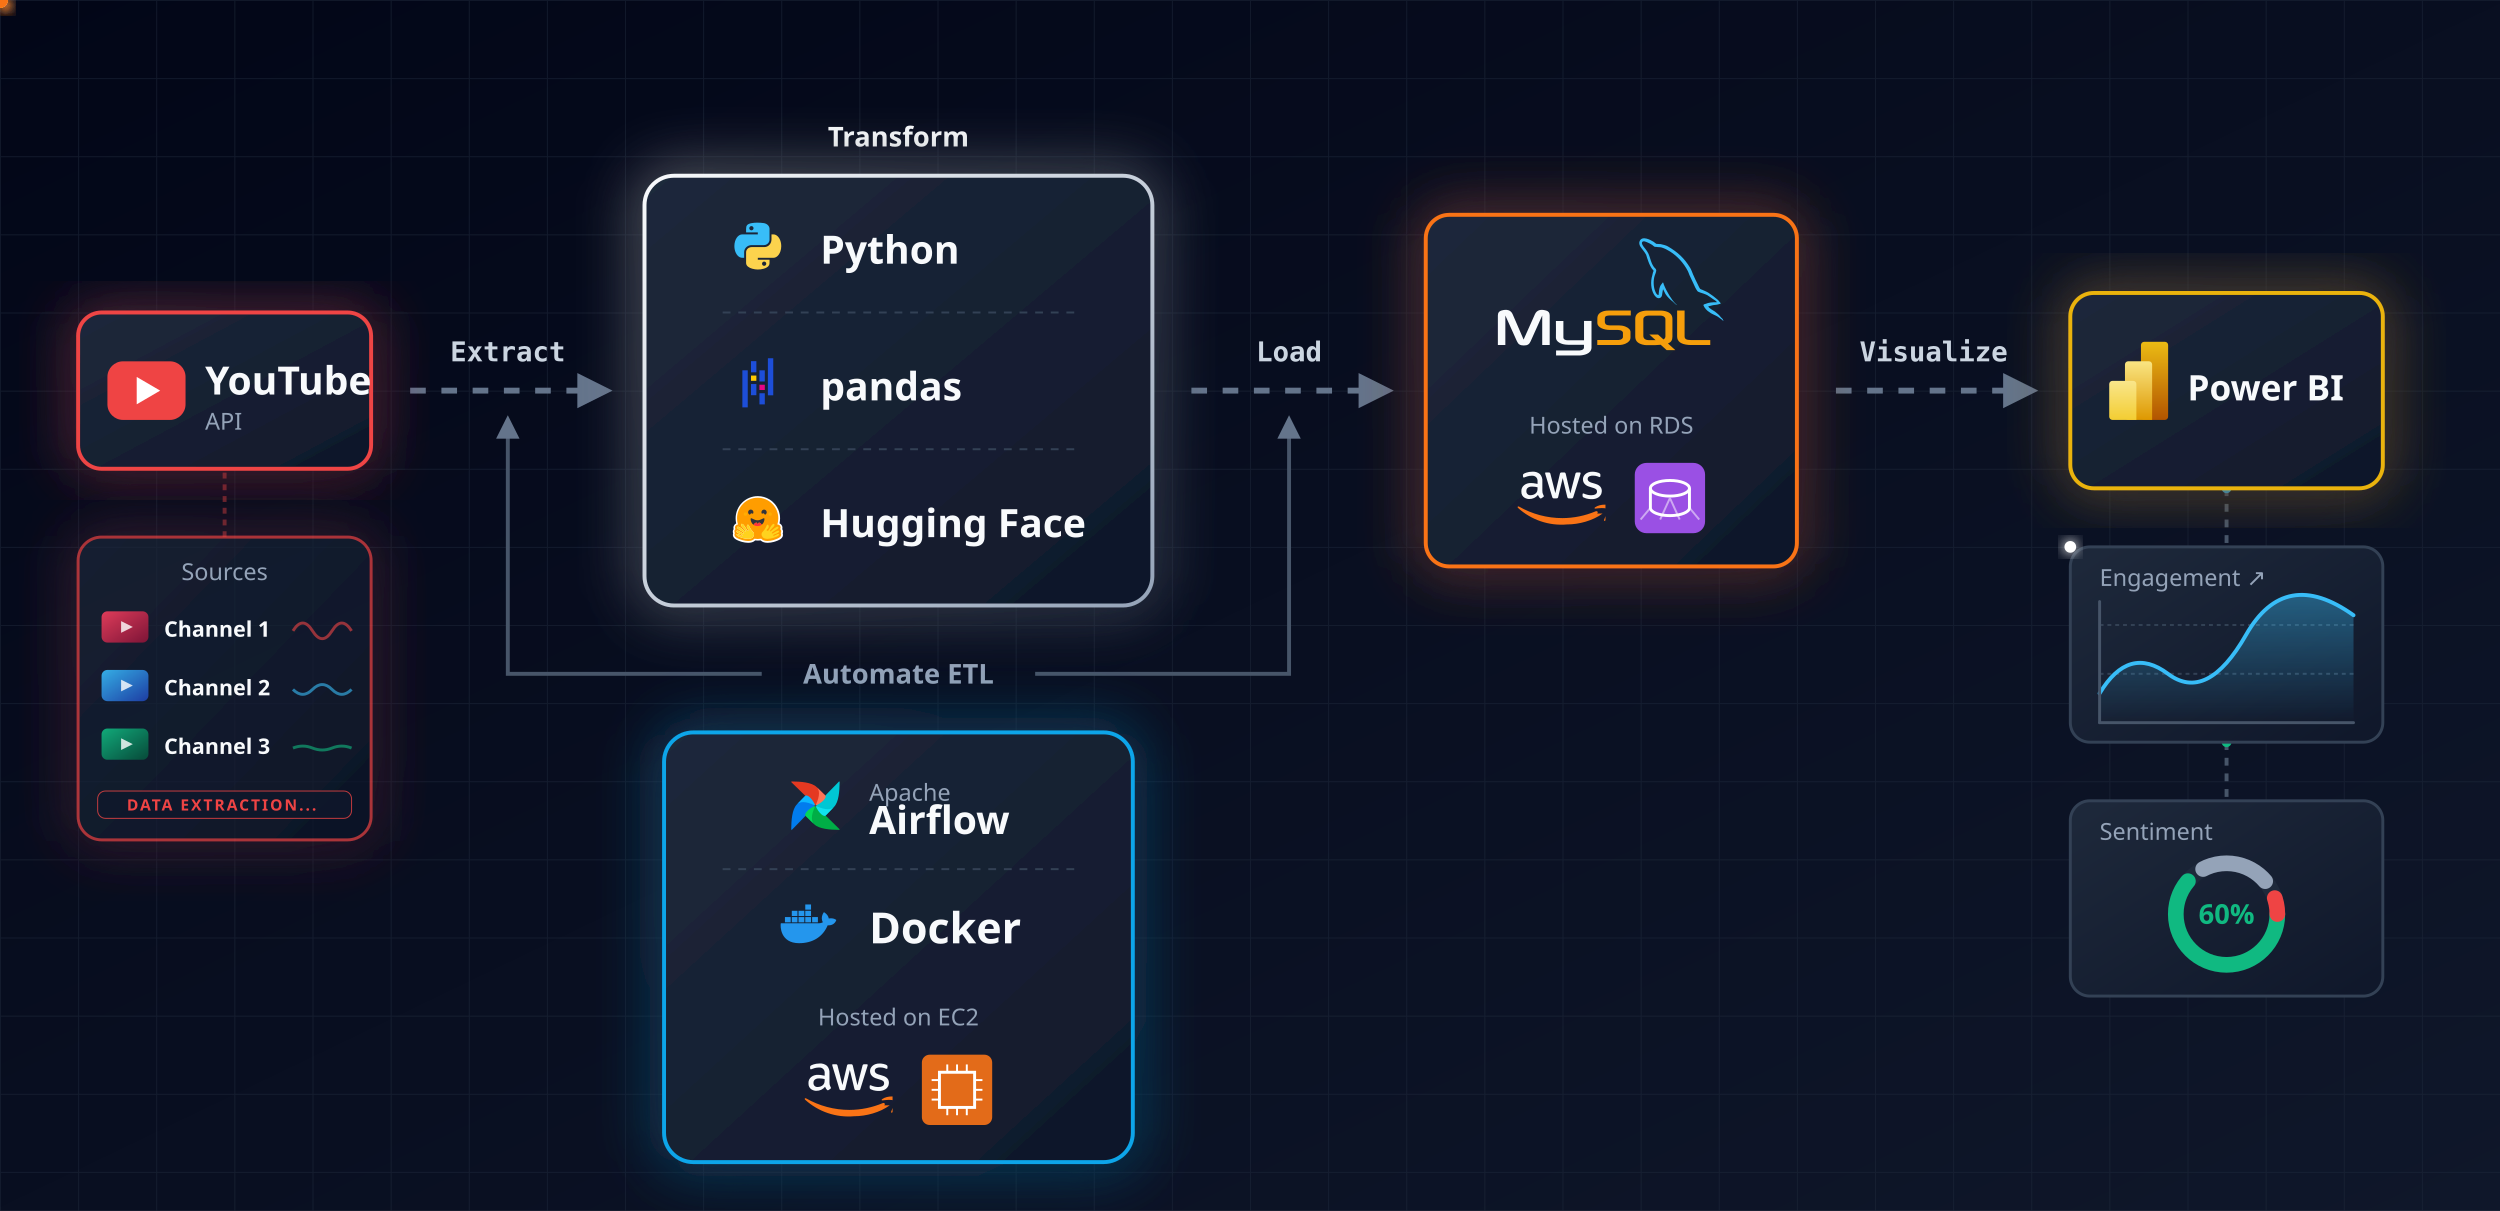
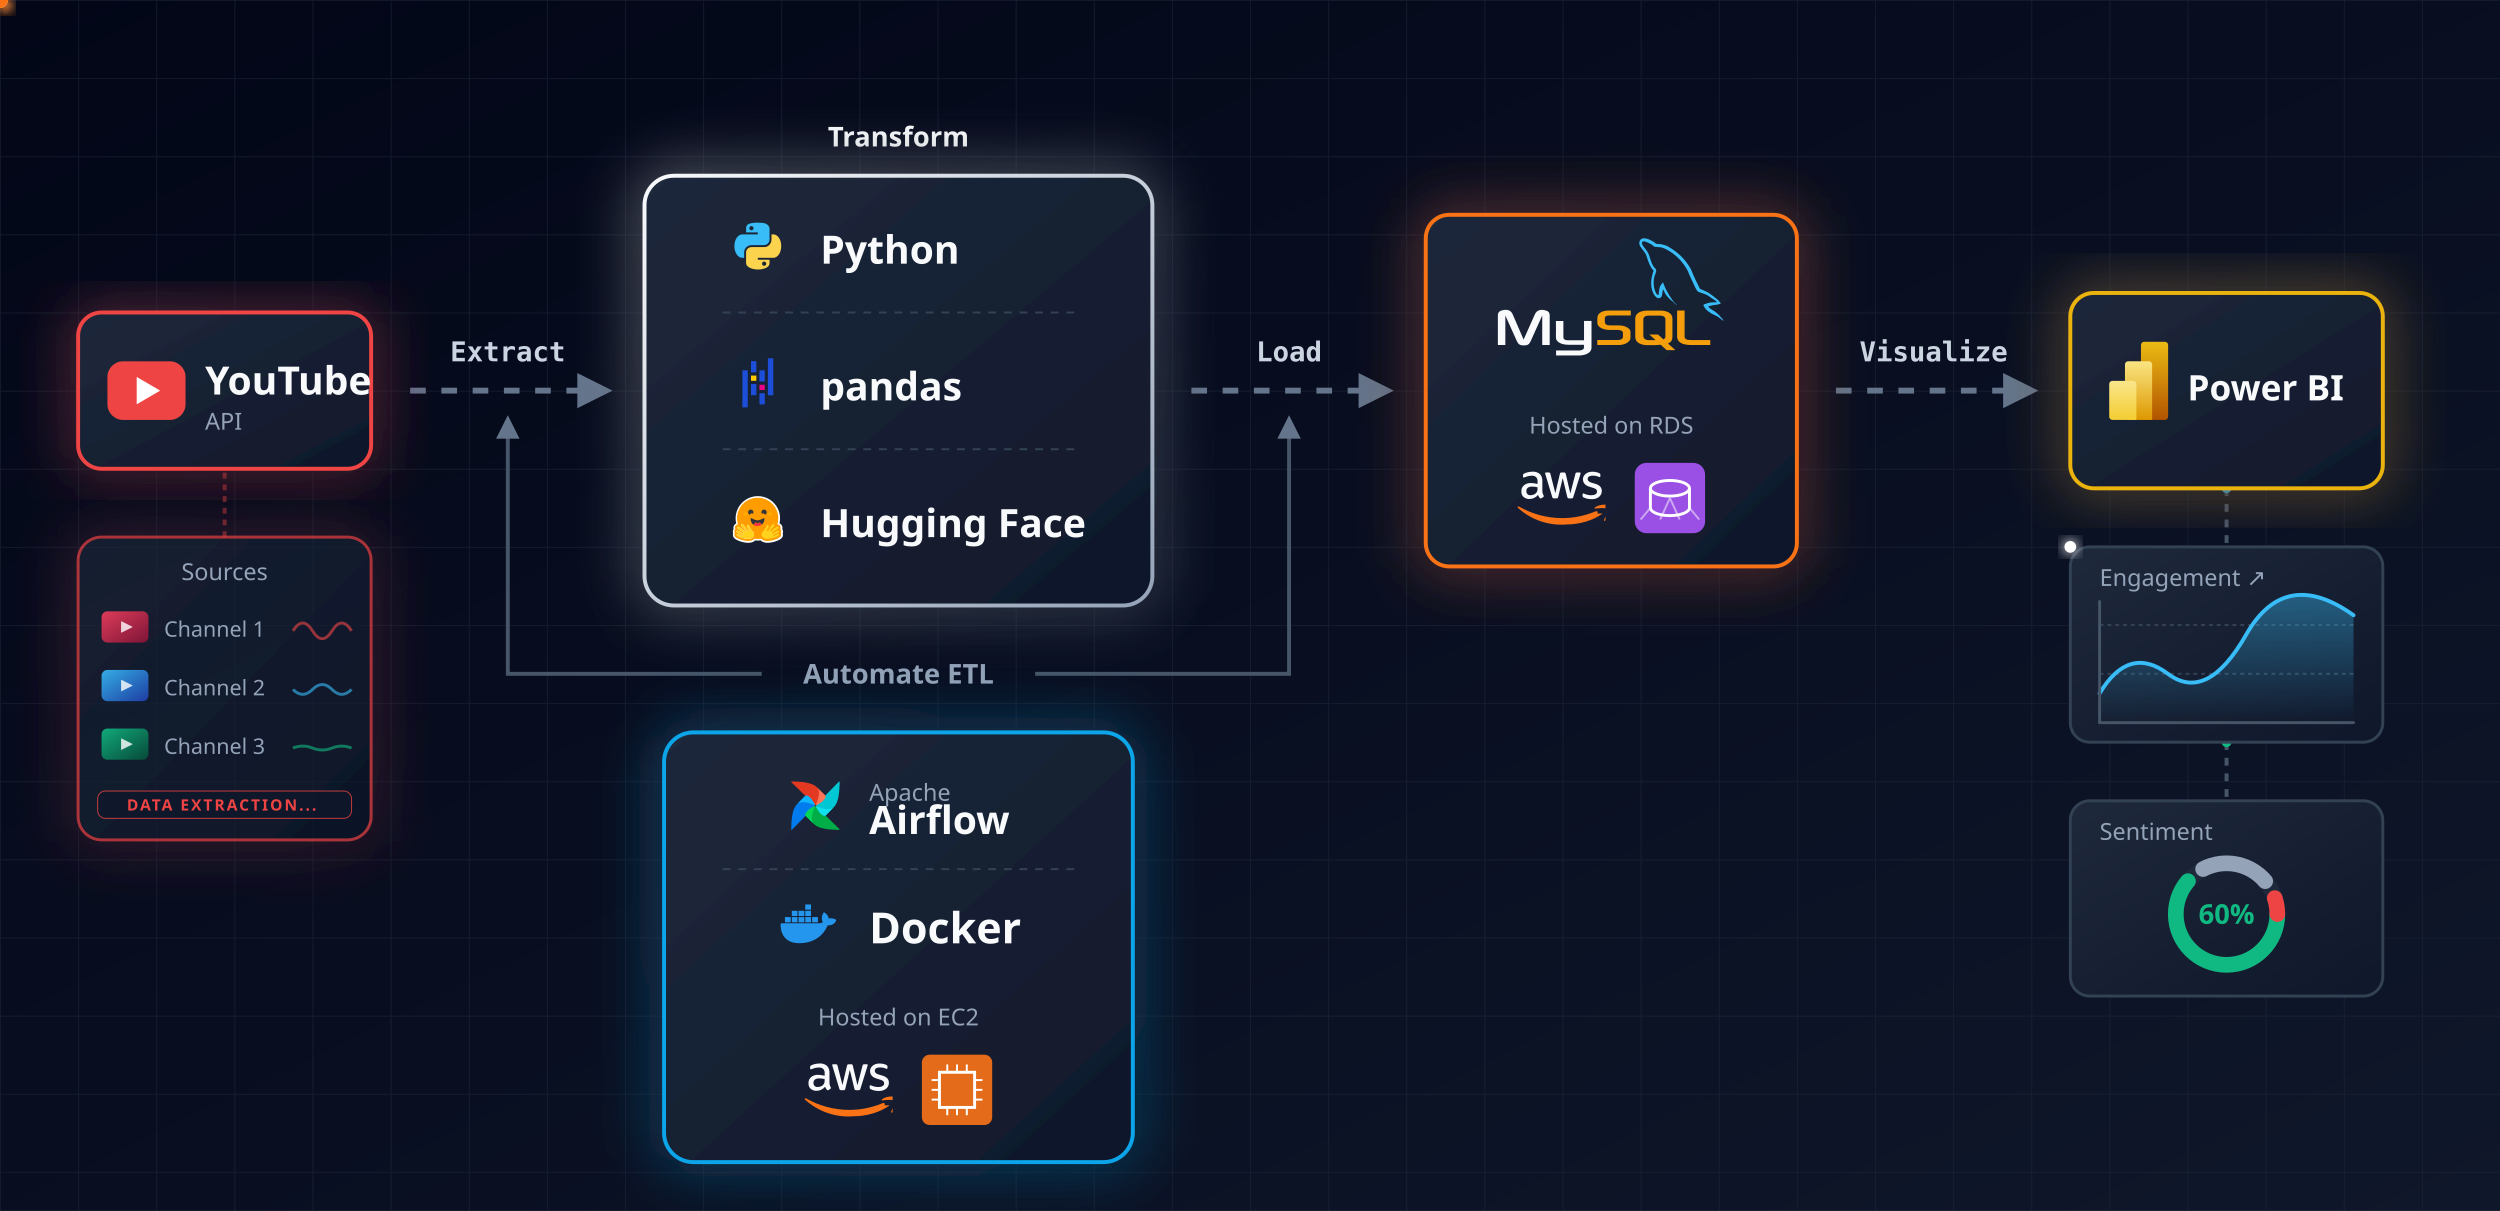
<svg xmlns="http://www.w3.org/2000/svg" viewBox="0 0 1280 620" width="100%" height="100%">
  <defs>
    <linearGradient id="bg-grad" x1="0%" y1="0%" x2="100%" y2="100%">
      <stop offset="0%" stop-color="#020617" />
      <stop offset="100%" stop-color="#0f172a" />
    </linearGradient>
    <linearGradient id="panel-grad" x1="0%" y1="0%" x2="100%" y2="100%">
      <stop offset="0%" stop-color="#1e293b" />
      <stop offset="100%" stop-color="#0f172a" />
    </linearGradient>
    <linearGradient id="border-transform" x1="0%" y1="0%" x2="100%" y2="100%">
      <stop offset="0%" stop-color="#f8fafc" />
      <stop offset="100%" stop-color="#94a3b8" />
    </linearGradient>
    <linearGradient id="line-fill" x1="0%" y1="0%" x2="0%" y2="100%">
      <stop offset="0%" stop-color="#38bdf8" stop-opacity="0.4" />
      <stop offset="100%" stop-color="#38bdf8" stop-opacity="0.0" />
    </linearGradient>
    <filter id="glow" x="-50%" y="-50%" width="200%" height="200%">
      <feGaussianBlur in="SourceGraphic" stdDeviation="3" result="blur1" />
      <feGaussianBlur in="SourceGraphic" stdDeviation="6" result="blur2" />
      <feMerge>
        <feMergeNode in="blur2" />
        <feMergeNode in="blur1" />
        <feMergeNode in="SourceGraphic" />
      </feMerge>
    </filter>
    <filter id="panel-glow" x="-20%" y="-20%" width="140%" height="140%">
      <feGaussianBlur in="SourceGraphic" stdDeviation="15" result="blur" />
      <feComposite in="SourceGraphic" in2="blur" operator="over" />
    </filter>
    <pattern id="grid" width="40" height="40" patternUnits="userSpaceOnUse">
      <path d="M 40 0 L 0 0 0 40" fill="none" stroke="#1e293b" stroke-width="1" opacity="0.5" />
    </pattern>
    <marker id="arrow" viewBox="0 0 10 10" refX="8" refY="5" markerWidth="6" markerHeight="6" orient="auto">
      <path d="M 0 0 L 10 5 L 0 10 Z" fill="#64748b" />
    </marker>
    <style>
      .node-title { font-family: 'Segoe UI', system-ui, sans-serif; font-size: 14px; font-weight: bold; fill: #f8fafc; text-anchor: middle; }
      .node-text { font-family: 'Segoe UI', system-ui, sans-serif; font-size: 20px; font-weight: bold; fill: #f8fafc; }
      .node-sub { font-family: 'Segoe UI', system-ui, sans-serif; font-size: 12px; fill: #94a3b8; }
      .label { font-family: 'Roboto Mono', monospace; font-size: 14px; fill: #cbd5e1; font-weight: bold; }
      .aws-logo { fill: #f8fafc; }
      .aws-smile { fill: #f97316; }
      
      @keyframes dashFlow {
        from { stroke-dashoffset: 16; }
        to { stroke-dashoffset: 0; }
      }
      .flow-line {
        stroke: #64748b;
        stroke-width: 3;
        fill: none;
        stroke-dasharray: 8 8;
        animation: dashFlow 1s linear infinite;
      }
    </style>
    <symbol id="aws-logo" viewBox="0 0 640 512">
      <path class="aws-logo" d="M180.41 203.01c-.72 22.65 10.6 32.68 10.88 39.05a8.164 8.164 0 0 1-4.1 6.27l-12.8 8.96a10.66 10.66 0 0 1-5.63 1.92c-.43-.02-8.19 1.83-20.48-25.61a78.608 78.608 0 0 1-62.61 29.45c-16.28.89-60.4-9.24-58.13-56.21-1.59-38.28 34.06-62.06 70.93-60.05 7.1.02 21.6.37 46.99 6.27v-15.62c2.69-26.46-14.7-46.99-44.81-43.91-2.4.01-19.4-.5-45.84 10.11-7.36 3.38-8.3 2.82-10.75 2.82-7.41 0-4.36-21.48-2.94-24.2 5.21-6.4 35.86-18.35 65.94-18.18a76.857 76.857 0 0 1 55.69 17.28 70.285 70.285 0 0 1 17.67 52.36l-.01 69.29z M93.99 235.4c32.43-.47 46.16-19.97 49.29-30.47 2.46-10.05 2.05-16.41 2.05-27.4-9.67-2.32-23.59-4.85-39.56-4.87-15.15-1.14-42.82 5.63-41.74 32.26-1.24 16.79 11.12 31.4 29.96 30.48z M264.91 258.45c-7.86.72-11.52-4.86-12.68-10.37l-49.8-164.65c-.97-2.78-1.61-5.65-1.92-8.58a4.61 4.61 0 0 1 3.86-5.25c.24-.04-2.13 0 22.25 0 8.78-.88 11.64 6.03 12.55 10.37l35.72 140.83 33.16-140.83c.53-3.22 2.94-11.07 12.8-10.24h17.16c2.17-.18 11.11-.5 12.68 10.37l33.42 142.63L420.98 80.1c.48-2.18 2.72-11.37 12.68-10.37h19.72c.85-.13 6.15-.81 5.25 8.58-.43 1.85 3.41-10.66-52.75 169.9-1.15 5.51-4.82 11.09-12.68 10.37h-18.69c-10.94 1.15-12.51-9.66-12.68-10.75L328.67 110.7l-32.78 136.99c-.16 1.09-1.73 11.9-12.68 10.75h-18.3z M538.39 264.08c-5.88.01-33.92-.3-57.36-12.29a12.802 12.802 0 0 1-7.81-11.91v-10.75c0-8.45 6.2-6.9 8.83-5.89 10.04 4.06 16.48 7.14 28.81 9.6 36.65 7.53 52.77-2.3 56.72-4.48 13.15-7.81 14.19-25.68 5.25-34.95-10.48-8.79-15.48-9.12-53.13-21-4.64-1.29-43.7-13.61-43.79-52.36-.61-28.24 25.05-56.18 69.52-55.95 12.67-.01 46.43 4.13 55.57 15.62 1.35 2.09 2.02 4.55 1.92 7.04v10.11c0 4.44-1.62 6.66-4.87 6.66-7.71-.86-21.39-11.17-49.16-10.75-6.89-.36-39.89.91-38.41 24.97-.43 18.96 26.61 26.07 29.7 26.89 36.46 10.97 48.65 12.79 63.12 29.58 17.14 22.25 7.9 48.3 4.35 55.44-19.08 37.49-68.42 34.44-69.26 34.42z" />
      <path class="aws-smile" d="M618.79 368.94c-70.03 51.72-171.69 79.25-258.49 79.25A469.127 469.127 0 0 1 2.83 327.46c-6.53-5.89-.77-13.96 7.17-9.47a637.37 637.37 0 0 0 316.88 84.12 630.22 630.22 0 0 0 241.59-49.55c11.78-5 21.77 7.8 10.12 16.38z M647.98 335.65c-8.96-11.52-59.28-5.38-81.81-2.69-6.79.77-7.94-5.12-1.79-9.47 40.07-28.17 105.88-20.1 113.44-10.63 7.55 9.47-2.05 75.41-39.56 106.91-5.76 4.87-11.27 2.3-8.71-4.1 8.44-21.25 27.39-68.49 18.43-80.02z" />
    </symbol>
    <linearGradient id="thumb-grad-1" x1="0%" y1="0%" x2="100%" y2="100%">
      <stop offset="0%" stop-color="#f43f5e" />
      <stop offset="100%" stop-color="#881337" />
    </linearGradient>
    <linearGradient id="thumb-grad-2" x1="0%" y1="0%" x2="100%" y2="100%">
      <stop offset="0%" stop-color="#38bdf8" />
      <stop offset="100%" stop-color="#1e40af" />
    </linearGradient>
    <linearGradient id="thumb-grad-3" x1="0%" y1="0%" x2="100%" y2="100%">
      <stop offset="0%" stop-color="#10b981" />
      <stop offset="100%" stop-color="#064e3b" />
    </linearGradient>
    <path id="p-extract" d="M 210 200 L 310 200" fill="none" />
    <path id="p-load" d="M 610 200 L 710 200" fill="none" />
    <path id="p-viz" d="M 940 200 L 1040 200" fill="none" />
  </defs>
  <rect width="100%" height="100%" fill="url(#bg-grad)" />
  <rect width="100%" height="100%" fill="url(#grid)" />
  <text x="460" y="350" font-family="'Segoe UI', sans-serif" font-size="14" font-weight="bold" fill="#94a3b8" text-anchor="middle">Automate ETL</text>
  <path d="M 390 345 L 260 345 L 260 215" stroke="#475569" stroke-width="2" fill="none" marker-end="url(#arrow)" />
  <path d="M 530 345 L 660 345 L 660 215" stroke="#475569" stroke-width="2" fill="none" marker-end="url(#arrow)" />
  <path d="M 210 200 L 310 200" class="flow-line" marker-end="url(#arrow)" />
  <text x="260" y="185" class="label" text-anchor="middle">Extract</text>
  <path d="M 610 200 L 710 200" class="flow-line" marker-end="url(#arrow)" />
  <text x="660" y="185" class="label" text-anchor="middle">Load</text>
  <path d="M 940 200 L 1040 200" class="flow-line" marker-end="url(#arrow)" />
  <text x="990" y="185" class="label" text-anchor="middle">Visualize</text>
  <g transform="translate(40, 160)">
    <rect width="150" height="80" rx="12" fill="url(#panel-grad)" stroke="#ef4444" stroke-width="2" filter="url(#panel-glow)" />
    <g transform="translate(15, 25)">
      <rect x="0" y="0" width="40" height="30" rx="8" fill="#ef4444" />
      <polygon points="15,8 15,22 27,15" fill="#ffffff" />
    </g>
    <text x="65" y="42" font-family="'Segoe UI', sans-serif" font-size="20" font-weight="bold" fill="#f8fafc">YouTube</text>
    <text x="65" y="60" class="node-sub">API</text>
  </g>
  <g transform="translate(40, 275)">
    <rect width="150" height="155" rx="12" fill="url(#panel-grad)" stroke="#ef4444" stroke-width="1.5" opacity="0.7" filter="url(#panel-glow)" />
    <text x="75" y="22" class="node-sub" text-anchor="middle">Sources</text>
    <g transform="translate(12, 38)">
      <g>
        <rect width="24" height="16" rx="3" fill="url(#thumb-grad-1)" opacity="0.9" />
        <polygon points="10,5 16,8 10,11" fill="white" opacity="0.8" />
-         <text x="32" y="13" font-family="'Segoe UI', sans-serif" font-size="11" font-weight="bold" fill="#f8fafc">Channel 1</text>
+         <text x="32" y="13" font-family="'Segoe UI', sans-serif" font-size="11" fill="#94a3b8">Channel 1</text>
        <path d="M 98 10 Q 103 2, 108 10 T 118 10 T 128 10" stroke="#ef4444" stroke-width="1.5" fill="none" opacity="0.6">
          <animate attributeName="d" values="M 98 10 Q 103 2, 108 10 T 118 10 T 128 10; M 98 10 Q 103 18, 108 10 T 118 10 T 128 10; M 98 10 Q 103 2, 108 10 T 118 10 T 128 10" dur="0.8s" repeatCount="indefinite" />
        </path>
      </g>
      <g transform="translate(0, 30)">
        <rect width="24" height="16" rx="3" fill="url(#thumb-grad-2)" opacity="0.9" />
        <polygon points="10,5 16,8 10,11" fill="white" opacity="0.8" />
-         <text x="32" y="13" font-family="'Segoe UI', sans-serif" font-size="11" font-weight="bold" fill="#f8fafc">Channel 2</text>
+         <text x="32" y="13" font-family="'Segoe UI', sans-serif" font-size="11" fill="#94a3b8">Channel 2</text>
        <path d="M 98 10 Q 103 15, 108 10 T 118 10 T 128 10" stroke="#38bdf8" stroke-width="1.5" fill="none" opacity="0.6">
          <animate attributeName="d" values="M 98 10 Q 103 15, 108 10 T 118 10 T 128 10; M 98 10 Q 103 5, 108 10 T 118 10 T 128 10; M 98 10 Q 103 15, 108 10 T 118 10 T 128 10" dur="1.2s" repeatCount="indefinite" />
        </path>
      </g>
      <g transform="translate(0, 60)">
        <rect width="24" height="16" rx="3" fill="url(#thumb-grad-3)" opacity="0.9" />
        <polygon points="10,5 16,8 10,11" fill="white" opacity="0.8" />
-         <text x="32" y="13" font-family="'Segoe UI', sans-serif" font-size="11" font-weight="bold" fill="#f8fafc">Channel 3</text>
+         <text x="32" y="13" font-family="'Segoe UI', sans-serif" font-size="11" fill="#94a3b8">Channel 3</text>
        <path d="M 98 10 Q 103 8, 108 10 T 118 10 T 128 10" stroke="#10b981" stroke-width="1.5" fill="none" opacity="0.6">
          <animate attributeName="d" values="M 98 10 Q 103 8, 108 10 T 118 10 T 128 10; M 98 10 Q 103 12, 108 10 T 118 10 T 128 10; M 98 10 Q 103 8, 108 10 T 118 10 T 128 10" dur="1s" repeatCount="indefinite" />
        </path>
      </g>
    </g>
    <g transform="translate(10, 130)">
      <rect width="130" height="14" rx="4" fill="#0f172a" stroke="#ef4444" stroke-width="0.5" opacity="0.8" />
      <text x="65" y="10" font-family="'Segoe UI', sans-serif" font-size="8" fill="#ef4444" text-anchor="middle" font-weight="bold" letter-spacing="1">
        DATA EXTRACTION...
        <animate attributeName="opacity" values="1;0.4;1" dur="1.5s" repeatCount="indefinite" />
      </text>
    </g>
  </g>
  <path d="M 115 275 L 115 240" stroke="#ef4444" stroke-width="2" stroke-dasharray="3 3" opacity="0.4" />
  <circle r="2.5" fill="#ef4444" filter="url(#glow)">
    <animateMotion dur="0.8s" repeatCount="indefinite" path="M 115 275 L 115 240" />
  </circle>
  <circle r="2.5" fill="#ef4444" filter="url(#glow)">
    <animateMotion dur="0.8s" begin="0.4s" repeatCount="indefinite" path="M 115 275 L 115 240" />
  </circle>
  <g transform="translate(330, 90)">
    <text x="130" y="-15" class="node-title">Transform</text>
    <rect width="260" height="220" rx="15" fill="url(#panel-grad)" stroke="url(#border-transform)" stroke-width="2" filter="url(#panel-glow)" />
    <g transform="translate(30, 20)">
      <svg x="12" y="0" width="32" height="32" viewBox="0 0 512 512">
        <path fill-rule="evenodd" d="M193.46 249.056a65.316 65.316 0 0 1 11.586-1.041l-3.122-.015h103.823c4.503 0 8.806-.617 12.908-1.754 19.37-5.363 33.345-22.537 33.345-43.663v-87.224c0-24.832-21.15-43.484-46.289-47.606-15.931-2.624-39.258-3.827-55.089-3.749-15.829.086-30.981 1.404-44.277 3.749C167.143 74.576 160 88.928 160 115.359V144h96v16H128.82c-35.628 0-64.538 42.571-64.813 95.242-.002.253-.007.505-.007.758 0 9.523.94 18.72 2.685 27.404C74.648 323.07 99.451 352 128.82 352H144v-45.935c0-26.827 20.146-51.733 49.46-57.009zm10.196-122.054c-9.592 0-17.384-7.785-17.384-17.403 0-9.664 7.774-17.52 17.384-17.52 9.574 0 17.399 7.855 17.399 17.52.001 9.618-7.809 17.403-17.399 17.403z" fill="#38bdf8" />
        <path fill-rule="evenodd" d="M443.951 222.543C434.78 186.021 411.033 160 383.18 160H368v40.672c0 33.915-22.286 58.474-49.489 62.681a53.943 53.943 0 0 1-8.301.646H206.351a51.41 51.41 0 0 0-13.049 1.672C174.18 270.689 160 286.6 160 307.236v87.227c0 24.832 24.977 39.426 49.481 46.551 29.327 8.531 61.267 10.068 96.366 0C329.15 434.354 352 420.893 352 394.463V368h-96v-16h127.18c25.24 0 47.107-21.365 57.814-52.549C445.474 286.404 448 271.641 448 256c0-11.768-1.433-23.038-4.049-33.457zM307.867 382.82c9.59 0 17.381 7.785 17.381 17.4 0 9.65-7.791 17.521-17.381 17.521-9.577 0-17.399-7.871-17.399-17.521 0-9.63 7.806-17.4 17.399-17.4z" fill="#fcd34d" />
      </svg>
      <text x="60" y="25" class="node-text">Python</text>
    </g>
    <line x1="40" y1="70" x2="220" y2="70" stroke="#334155" stroke-width="1" stroke-dasharray="4 4" />
    <g transform="translate(30, 90)">
      <svg x="12" y="0" width="32" height="32" viewBox="0 0 210.21 280.43">
        <rect x="74.51" y="43.03" width="24.09" height="50.02" fill="#1d4ed8" />
        <rect x="74.51" y="145.78" width="24.09" height="50.02" fill="#1d4ed8" />
        <rect x="74.51" y="107.65" width="24.09" height="23.6" fill="#ffca00" />
        <rect x="35.81" y="84.15" width="24.09" height="166.27" fill="#1d4ed8" />
        <rect x="112.41" y="187.05" width="24.09" height="50.02" fill="#1d4ed8" />
        <rect x="112.41" y="84.21" width="24.09" height="50.02" fill="#1d4ed8" />
        <rect x="112.41" y="148.84" width="24.09" height="23.6" fill="#e70488" />
        <rect x="150.3" y="30" width="24.09" height="166.27" fill="#1d4ed8" />
      </svg>
      <text x="60" y="25" class="node-text">pandas</text>
    </g>
    <line x1="40" y1="140" x2="220" y2="140" stroke="#334155" stroke-width="1" stroke-dasharray="4 4" />
    <g transform="translate(30, 160)">
      <svg x="12" y="0" width="32" height="32" viewBox="0 0 256 256">
        <path d="M230.721 172.7C230.183 170.673 229.313 168.75 228.146 167.008C228.396 166.091 228.587 165.159 228.714 164.217C229.543 158.241 227.471 152.77 223.567 148.537C221.452 146.225 219.185 144.698 216.784 143.761C218.36 137.018 219.157 130.117 219.161 123.193C219.161 120.03 218.982 116.932 218.682 113.88C218.526 112.356 218.337 110.836 218.115 109.32C217.428 104.847 216.408 100.431 215.064 96.11C214.183 93.271 213.164 90.476 212.01 87.736C210.281 83.678 208.262 79.75 205.969 75.982C204.465 73.475 202.827 71.051 201.062 68.72C200.197 67.543 199.296 66.394 198.358 65.274C195.58 61.898 192.561 58.728 189.325 55.788C188.25 54.8 187.145 53.845 186.01 52.926C184.893 51.994 183.751 51.093 182.586 50.222C180.241 48.477 177.818 46.839 175.324 45.315C161.543 36.945 145.382 32.145 128.109 32.145C77.817 32.145 37.057 72.907 37.057 123.196C37.055 130.208 37.867 137.196 39.477 144.02C37.317 144.958 35.247 146.42 33.327 148.535C29.424 152.766 27.351 158.217 28.18 164.193C28.306 165.142 28.495 166.082 28.747 167.006C27.581 168.749 26.712 170.673 26.174 172.7C24.974 177.261 25.369 181.374 26.894 184.978C25.236 189.688 25.65 194.704 27.809 199.065C29.379 202.25 31.626 204.714 34.396 206.916C37.689 209.534 41.811 211.758 46.783 213.892C52.715 216.422 59.956 218.799 63.249 219.671C71.755 221.873 79.911 223.269 88.177 223.337C99.954 223.446 110.096 220.677 117.357 213.59C120.924 214.027 124.515 214.246 128.109 214.244C131.906 214.236 135.699 213.997 139.467 213.529C146.711 220.661 156.892 223.455 168.712 223.343C176.977 223.277 185.133 221.881 193.617 219.676C196.932 218.804 204.17 216.427 210.105 213.897C215.077 211.76 219.199 209.536 222.514 206.922C225.263 204.719 227.508 202.256 229.079 199.071C231.26 194.709 231.652 189.693 230.017 184.983C231.527 181.379 231.92 177.257 230.721 172.7Z" fill="white" />
        <path d="M221.784 183.816C222.786 182.312 223.458 180.613 223.756 178.831C224.053 177.048 223.97 175.223 223.512 173.475C222.848 170.952 221.476 168.854 219.615 167.347C220.512 165.873 221.1 164.233 221.344 162.525C221.881 158.811 220.648 155.103 217.874 152.079C215.716 149.726 212.662 148.431 209.282 148.431C208.889 148.431 208.489 148.452 208.081 148.492C210.643 140.304 211.942 131.774 211.933 123.195C211.933 76.523 174.097 38.685 127.424 38.685C80.75 38.685 42.91 76.519 42.91 123.195C42.901 131.752 44.194 140.261 46.742 148.43H46.652C43.272 148.43 40.219 149.724 38.06 152.077C35.287 155.098 34.053 158.81 34.59 162.523C34.835 164.231 35.423 165.872 36.32 167.346C34.458 168.852 33.086 170.95 32.422 173.473C31.964 175.222 31.882 177.047 32.18 178.83C32.478 180.612 33.15 182.312 34.152 183.816C33.974 184.094 33.81 184.381 33.655 184.676C31.985 187.847 31.877 191.43 33.352 194.767C35.588 199.824 41.142 203.808 51.929 208.085C58.636 210.745 64.779 212.446 64.833 212.461C73.705 214.762 81.729 215.931 88.675 215.931C100.081 215.931 108.591 212.811 114.026 206.647C123.222 208.106 132.594 208.052 141.773 206.489C147.201 212.757 155.76 215.931 167.262 215.931C174.208 215.931 182.232 214.762 191.103 212.461C191.158 212.446 197.298 210.745 204.008 208.085C214.795 203.808 220.35 199.824 222.585 194.767C224.059 191.43 223.952 187.847 222.281 184.676C222.129 184.379 221.961 184.091 221.784 183.816ZM110.137 196.997C109.669 197.815 109.168 198.614 108.635 199.391C107.23 201.448 105.382 203.02 103.237 204.188C99.137 206.424 93.947 207.205 88.675 207.205C80.346 207.205 71.808 205.256 67.023 204.015C66.787 203.954 37.689 195.735 41.373 188.739C41.993 187.562 43.013 187.092 44.298 187.092C49.485 187.092 58.93 194.816 62.989 194.816C63.896 194.816 64.536 194.43 64.797 193.488C66.527 187.284 38.504 184.676 40.864 175.692C41.28 174.102 42.41 173.456 43.998 173.456C50.856 173.455 66.248 185.516 69.467 185.516C69.714 185.516 69.891 185.443 69.987 185.291C70.001 185.268 70.015 185.246 70.028 185.222C71.539 182.727 70.672 180.913 60.321 174.573L59.327 173.968C47.936 167.074 39.941 162.925 44.488 157.975C45.011 157.404 45.753 157.151 46.654 157.151C47.722 157.151 49.015 157.508 50.439 158.108C56.455 160.645 64.793 167.564 68.276 170.581C68.824 171.057 69.368 171.538 69.909 172.022C69.909 172.022 74.319 176.608 76.985 176.608C77.599 176.608 78.12 176.366 78.473 175.768C80.364 172.58 60.91 157.838 59.813 151.755C59.069 147.634 60.335 145.546 62.675 145.546C63.788 145.546 65.146 146.02 66.645 146.971C71.295 149.922 80.273 165.35 83.56 171.352C84.662 173.363 86.543 174.213 88.238 174.213C91.601 174.213 94.23 170.87 88.546 166.622C80.003 160.23 83.001 149.782 87.078 149.139C87.252 149.111 87.428 149.097 87.603 149.097C91.311 149.097 92.946 155.486 92.946 155.486C92.946 155.486 97.74 167.524 105.975 175.753C113.447 183.222 114.491 189.351 110.137 196.997ZM128.109 214.244C126.311 214.244 124.524 214.186 122.753 214.072C122.955 214.129 123.159 214.183 123.363 214.234C124.931 214.241 126.511 214.244 128.109 214.244Z" fill="#FF9D00" />
        <path d="M108.638 199.391C114.64 190.59 114.214 183.984 105.98 175.754C97.744 167.523 92.951 155.487 92.951 155.487C92.951 155.487 91.162 148.496 87.082 149.138C83.002 149.78 80.009 160.227 88.552 166.622C97.094 173.017 86.852 177.353 83.564 171.352C80.276 165.35 71.299 149.923 66.645 146.972C61.991 144.021 58.718 145.675 59.815 151.757C60.36 154.776 65.428 159.929 70.163 164.743C74.967 169.627 79.428 174.163 78.474 175.768C76.581 178.955 69.914 172.023 69.914 172.023C69.914 172.023 49.038 153.025 44.494 157.976C40.304 162.539 46.765 166.418 56.721 172.397C57.567 172.905 58.439 173.429 59.332 173.969C70.723 180.865 71.609 182.684 69.992 185.293C69.395 186.257 65.582 183.968 60.892 181.153C52.897 176.352 42.355 170.023 40.866 175.688C39.578 180.591 47.334 183.595 54.368 186.32C60.228 188.59 65.588 190.666 64.799 193.484C63.982 196.406 59.553 193.969 54.712 191.305C49.277 188.314 43.322 185.038 41.373 188.735C37.69 195.725 66.783 203.954 67.023 204.015C76.423 206.453 100.295 211.619 108.638 199.391ZM147.303 199.391C141.301 190.59 141.727 183.984 149.962 175.754C158.197 167.523 162.99 155.487 162.99 155.487C162.99 155.487 164.779 148.496 168.859 149.138C172.939 149.78 175.932 160.227 167.39 166.622C158.847 173.017 169.089 177.353 172.377 171.352C175.666 165.35 184.637 149.923 189.291 146.972C193.945 144.021 197.22 145.675 196.122 151.757C195.578 154.776 190.509 159.929 185.774 164.744C180.97 169.628 176.509 174.163 177.462 175.768C179.355 178.955 186.027 172.019 186.027 172.019C186.027 172.019 206.902 153.022 211.448 157.973C215.637 162.535 209.176 166.415 199.219 172.394C198.348 172.917 197.478 173.441 196.609 173.966C185.218 180.862 184.332 182.681 185.948 185.289C186.546 186.254 190.359 183.964 195.048 181.149C203.044 176.349 213.586 170.019 215.075 175.685C216.364 180.588 208.607 183.592 201.573 186.317C195.713 188.587 190.353 190.663 191.141 193.481C191.957 196.402 196.385 193.965 201.225 191.301C206.66 188.31 212.616 185.032 214.564 188.732C218.248 195.726 189.15 203.947 188.915 204.007C179.515 206.453 155.643 211.619 147.303 199.391Z" fill="#FFD21E" />
        <path d="M152.047 102.567C153.229 102.985 154.108 104.257 154.944 105.468C156.074 107.104 157.126 108.627 158.74 107.769C160.644 106.756 162.205 105.202 163.225 103.302C164.246 101.402 164.681 99.243 164.475 97.096C164.321 95.491 163.813 93.94 162.987 92.555C162.161 91.17 161.038 89.985 159.7 89.086C158.361 88.187 156.839 87.597 155.245 87.357C153.65 87.117 152.022 87.234 150.478 87.699C148.934 88.164 147.513 88.965 146.316 90.046C145.119 91.126 144.176 92.458 143.556 93.946C142.936 95.434 142.653 97.041 142.728 98.652C142.804 100.263 143.235 101.836 143.992 103.26C144.74 104.667 146.4 104.003 148.152 103.302C149.525 102.753 150.956 102.181 152.047 102.567ZM100.672 102.567C99.49 102.985 98.611 104.258 97.775 105.468C96.645 107.105 95.592 108.627 93.979 107.769C91.585 106.501 89.748 104.386 88.828 101.838C87.907 99.29 87.969 96.49 89.001 93.984C90.032 91.479 91.96 89.447 94.408 88.285C96.856 87.124 99.649 86.916 102.242 87.701C104.307 88.323 106.141 89.543 107.513 91.207C108.885 92.87 109.732 94.903 109.949 97.049C110.165 99.195 109.74 101.356 108.728 103.26C107.979 104.667 106.319 104.003 104.567 103.303C103.193 102.753 101.764 102.181 100.672 102.567ZM144.099 149.318C152.242 142.903 155.233 132.429 155.233 125.977C155.233 120.877 151.802 122.482 146.309 125.202L145.999 125.355C140.957 127.852 134.245 131.177 126.877 131.177C119.508 131.177 112.796 127.852 107.755 125.354C102.084 122.545 98.527 120.783 98.527 125.978C98.527 132.634 101.709 143.563 110.443 149.912C111.596 147.573 113.219 145.497 115.211 143.813C117.202 142.129 119.52 140.874 122.018 140.126C122.89 139.866 123.788 141.367 124.707 142.904C125.594 144.386 126.501 145.902 127.423 145.902C128.406 145.902 129.371 144.408 130.314 142.95C131.299 141.425 132.26 139.94 133.189 140.237C137.864 141.738 141.775 144.993 144.099 149.318Z" fill="#32343D" />
        <path d="M144.097 149.317C139.856 152.659 134.219 154.9 126.878 154.9C119.981 154.9 114.587 152.922 110.443 149.911C111.596 147.572 113.219 145.495 115.211 143.812C117.202 142.128 119.52 140.873 122.018 140.125C123.73 139.614 125.545 145.901 127.423 145.901C129.433 145.901 131.37 139.655 133.189 140.236C137.863 141.738 141.773 144.993 144.097 149.317Z" fill="#FF323D" />
        <path d="M81.2 111.64C80.231 112.288 79.117 112.687 77.957 112.801C76.797 112.916 75.627 112.742 74.55 112.295C73.689 111.94 72.907 111.418 72.249 110.759C71.59 110.101 71.068 109.319 70.713 108.458C70.267 107.381 70.094 106.211 70.208 105.051C70.323 103.891 70.722 102.777 71.37 101.808C72.149 100.642 73.256 99.733 74.551 99.197C75.847 98.66 77.272 98.52 78.647 98.793C80.022 99.067 81.285 99.743 82.276 100.734C83.267 101.726 83.942 102.99 84.215 104.365C84.488 105.74 84.348 107.165 83.811 108.46C83.275 109.755 82.365 110.861 81.2 111.64ZM182.613 111.64C181.644 112.288 180.53 112.687 179.37 112.801C178.209 112.916 177.039 112.742 175.962 112.295C175.101 111.939 174.319 111.418 173.661 110.759C173.003 110.101 172.481 109.319 172.125 108.458C171.68 107.381 171.507 106.211 171.621 105.051C171.736 103.891 172.135 102.777 172.782 101.808C173.364 100.936 174.133 100.205 175.032 99.666C175.931 99.127 176.938 98.794 177.981 98.692C179.025 98.589 180.078 98.719 181.064 99.073C182.051 99.426 182.947 99.994 183.688 100.736C184.68 101.727 185.355 102.99 185.628 104.365C185.902 105.74 185.761 107.165 185.224 108.46C184.687 109.755 183.779 110.861 182.613 111.64Z" fill="#FFAD03" />
      </svg>
      <text x="60" y="25" class="node-text">Hugging Face</text>
    </g>
  </g>
  <g transform="translate(730, 110)">
    <rect width="190" height="180" rx="12" fill="url(#panel-grad)" stroke="#f97316" stroke-width="2" filter="url(#panel-glow)" />
    <g transform="translate(30, 12)">
      <svg x="0" y="0" width="130" height="60" viewBox="0 0 204.8 105.765">
        <path d="M0 96.334h6.747V69.7l10.445 23.227c1.232 2.8 2.92 3.806 6.228 3.806s4.93-.995 6.164-3.806L40.03 69.7v26.644h6.748v-26.6c0-2.595-1.04-3.85-3.18-4.498-5.125-1.6-8.564-.216-10.12 3.244l-10.25 22.923L13.3 68.48c-1.492-3.46-4.995-4.844-10.12-3.244C1.038 65.885 0 67.14 0 69.734v26.6zm52.386-21.686h6.745v14.68c-.063.798.256 2.67 3.952 2.727 1.886.03 14.554 0 14.672 0v-17.48h6.76c.03 0-.007 23.834-.006 23.936.037 5.878-7.294 7.155-10.672 7.254H52.533v-4.54l21.342-.001c4.342-.46 3.83-2.617 3.83-3.344v-1.77h-14.34c-6.672-.06-10.92-2.973-10.973-6.323-.005-.3.144-14.995-.004-15.14z" fill="#f8fafc" />
        <path d="M89.716 96.334h19.398c2.27 0 4.477-.475 6.23-1.298 2.92-1.34 4.347-3.157 4.347-5.536v-4.93c0-1.947-1.622-3.763-4.8-4.974-1.687-.65-3.763-.995-5.774-.995h-8.175c-2.724 0-4.022-.822-4.346-2.638-.065-.216-.065-.4-.065-.606v-3.07c0-.173 0-.347.065-.563.324-1.384 1.038-1.774 3.438-2 .195 0 .454-.044.65-.044h19.268v-4.497h-18.944c-2.725 0-4.152.173-5.45.562C91.532 67 89.78 69 89.78 72.46v3.936c0 3.028 3.44 5.623 9.212 6.228.65.043 1.298.086 1.946.086h7.007c.26 0 .52 0 .714.044 2.14.173 3.05.562 3.698 1.34.4.4.52.78.52 1.2v3.936c0 .476-.324 1.082-.973 1.6-.584.52-1.557.865-2.855.952-.26 0-.454.043-.713.043h-18.62v4.498zm72.064-7.828c0 4.628 3.438 7.223 10.38 7.742a29.45 29.45 0 0 0 1.946.086h17.582v-4.498h-17.712c-3.957 0-5.45-.995-5.45-3.374v-23.27h-6.747v23.312zm-37.785.234V72.705c0-4.074 2.86-6.545 8.516-7.325a12.94 12.94 0 0 1 1.821-.13h12.807a13.87 13.87 0 0 1 1.886.13c5.656.78 8.516 3.25 8.516 7.325V88.74c0 3.305-1.215 5.074-4.015 6.227l6.646 6h-7.834l-5.377-4.854-5.413.343h-7.216c-1.235 0-2.535-.174-3.966-.564-4.3-1.17-6.37-3.424-6.37-7.152zm7.283-.4c0 .217.065.433.13.694.4 1.864 2.145 2.904 4.8 2.904h6.13l-5.63-5.083h7.834l4.9 4.433c.905-.482 1.5-1.22 1.7-2.167.065-.216.065-.433.065-.65V73.096c0-.173 0-.4-.065-.607-.4-1.733-2.146-2.73-4.746-2.73H136.22c-3 0-4.94 1.3-4.94 3.337v15.256z" fill="#f59e0b" />
        <g fill="#38bdf8">
          <path d="M197.624 57.73c-4.147-.112-7.316.273-10.024 1.415-.77.325-1.997.333-2.123 1.298.423.443.49 1.105.825 1.65.647 1.047 1.74 2.45 2.713 3.184 1.064.803 2.16 1.663 3.303 2.36 2.03 1.238 4.296 1.945 6.25 3.184 1.152.73 2.296 1.65 3.42 2.476.555.408.93 1.042 1.65 1.297v-.118c-.38-.483-.477-1.147-.825-1.65l-1.533-1.533c-1.5-2-3.402-3.737-5.425-5.19-1.613-1.158-5.224-2.722-5.897-4.6l-.118-.118c1.144-.13 2.483-.543 3.54-.825 1.773-.475 3.358-.353 5.19-.825l2.477-.708v-.472c-.926-.95-1.586-2.207-2.595-3.066-2.64-2.25-5.523-4.495-8.49-6.37-1.646-1.04-3.68-1.714-5.425-2.595-.587-.296-1.618-.45-2.005-.944-.916-1.168-1.415-2.65-2.122-4-1.48-2.85-2.934-5.964-4.246-8.963-.895-2.045-1.48-4.062-2.594-5.897-5.355-8.804-11.12-14.118-20.048-19.34-1.9-1.11-4.187-1.55-6.605-2.123l-3.892-.236c-.792-.33-1.616-1.3-2.36-1.77-2.958-1.87-10.545-5.933-12.736-.6-1.383 3.373 2.067 6.664 3.302 8.374.866 1.2 1.976 2.543 2.594 3.892.407.886.478 1.775.826 2.713.857 2.3 1.603 4.823 2.712 6.958.56 1.08 1.178 2.218 1.887 3.184.435.593 1.18.854 1.297 1.77-.728 1.02-.77 2.6-1.18 3.892-1.843 5.812-1.148 13.035 1.533 17.337.823 1.32 2.76 4.152 5.425 3.066 2.33-.95 1.8-3.89 2.477-6.486.15-.59.058-1.02.354-1.415v.118l2.123 4.245c1.57 2.53 4.36 5.175 6.722 6.96 1.225.925 2.2 2.525 3.774 3.066v-.118h-.118c-.307-.48-.787-.677-1.18-1.06-.923-.905-1.95-2.03-2.713-3.066-2.15-2.918-4.048-6.11-5.778-9.435-.826-1.587-1.545-3.338-2.24-4.953-.268-.623-.265-1.564-.825-1.887-.763 1.184-1.887 2.14-2.477 3.538-.944 2.234-1.066 4.958-1.415 7.784-.207.074-.115.023-.236.118-1.642-.396-2.22-2.087-2.83-3.538-1.544-3.67-1.83-9.576-.472-13.798.35-1.092 1.94-4.534 1.297-5.543-.307-1.007-1.32-1.6-1.887-2.36-.7-.95-1.402-2.204-1.887-3.302-1.264-2.86-1.854-6.07-3.184-8.963-.636-1.382-1.71-2.78-2.594-4-.978-1.36-2.073-2.364-2.83-4-.27-.585-.636-1.52-.236-2.123a.93.93 0 0 1 .708-.708c.684-.527 2.59.175 3.302.472 1.89.786 3.47 1.534 5.072 2.595.77.5 1.547 1.496 2.476 1.77h1.06c1.66.382 3.52.12 5.07.59 2.742.833 5.198 2.13 7.43 3.538 6.798 4.292 12.355 10.402 16.157 17.7.612 1.173.876 2.294 1.415 3.538 1.087 2.5 2.456 5.093 3.538 7.547 1.08 2.45 2.13 4.92 3.656 6.958.802 1.07 3.9 1.646 5.307 2.24.987.417 2.603.852 3.538 1.415 1.785 1.077 3.515 2.36 5.19 3.54.837.59 3.41 1.883 3.538 2.948z" />
        </g>
      </svg>
      <text x="65" y="100" class="node-sub" text-anchor="middle">Hosted on RDS</text>
    </g>
    <g transform="translate(0, 115)">
      <g transform="translate(47, 12)">
        <use href="#aws-logo" x="0" y="0" width="45" height="36" />
      </g>
      <g transform="translate(107, 12)">
        <rect x="0" y="0" width="36" height="36" rx="6" fill="#a855f7" opacity="0.9" />
        <ellipse cx="18" cy="13" rx="10" ry="4" fill="none" stroke="#fff" stroke-width="1.5" />
        <path d="M 8 13 L 8 23 A 10 4 0 0 0 28 23 L 28 13" fill="none" stroke="#fff" stroke-width="1.5" />
        <path d="M 18 18 L 23 29 M 18 18 L 13 29 M 8 23 L 3 29 M 28 23 L 33 29" stroke="#fff" stroke-width="1" opacity="0.5" />
      </g>
    </g>
  </g>
  <g transform="translate(1060, 150)">
    <path d="M 80 100 L 80 130" stroke="#475569" stroke-width="2" stroke-dasharray="4 4" fill="none" />
    <circle cx="80" cy="100" r="2.5" fill="#38bdf8">
      <animate attributeName="cy" values="100;130;100" dur="2s" repeatCount="indefinite" />
    </circle>
    <path d="M 80 230 L 80 260" stroke="#475569" stroke-width="2" stroke-dasharray="4 4" fill="none" />
    <circle cx="80" cy="230" r="2.5" fill="#10b981">
      <animate attributeName="cy" values="230;260;230" dur="2s" begin="1s" repeatCount="indefinite" />
    </circle>
    <rect width="160" height="100" rx="12" fill="url(#panel-grad)" stroke="#eab308" stroke-width="2" filter="url(#panel-glow)" />
    <g transform="translate(15, 25)">
      <svg width="40" height="40" viewBox="0 0 630 630">
        <defs>
          <linearGradient x1="50%" y1="0%" x2="50%" y2="100%" id="pbi-grad-1">
            <stop stop-color="#EBBB14" offset="0%" />
            <stop stop-color="#B25400" offset="100%" />
          </linearGradient>
          <linearGradient x1="50%" y1="0%" x2="50%" y2="100%" id="pbi-grad-2">
            <stop stop-color="#F9E583" offset="0%" />
            <stop stop-color="#DE9800" offset="100%" />
          </linearGradient>
          <linearGradient x1="50%" y1="0%" x2="50%" y2="100%" id="pbi-grad-3">
            <stop stop-color="#F9E68B" offset="0%" />
            <stop stop-color="#F3CD32" offset="100%" />
          </linearGradient>
        </defs>
        <g transform="translate(77.5, 0)">
          <rect fill="url(#pbi-grad-1)" x="256" y="0" width="219" height="630" rx="26" />
          <path d="M346,604 L346,630 L320,630 L153,630 C138.641,630 127,618.359 127,604 L127,183 C127,168.641 138.641,157 153,157 L320,157 C334.359,157 346,168.641 346,183 L346,604 Z" fill="url(#pbi-grad-2)" />
          <path d="M219,604 L219,630 L193,630 L26,630 C11.641,630 1.75851975e-15,618.359 0,604 L0,341 C-1.75851975e-15,326.641 11.641,315 26,315 L193,315 C207.359,315 219,326.641 219,341 L219,604 Z" fill="url(#pbi-grad-3)" />
        </g>
      </svg>
    </g>
    <text x="100" y="55" font-family="'Segoe UI', sans-serif" font-size="18" font-weight="bold" fill="#f8fafc" text-anchor="middle">Power BI</text>
    <g transform="translate(0, 130)">
      <rect width="160" height="100" rx="10" fill="url(#panel-grad)" stroke="#334155" stroke-width="1.5" />
      <text x="15" y="20" class="node-sub">Engagement ↗</text>
      <line x1="15" y1="40" x2="145" y2="40" stroke="#334155" stroke-width="1" stroke-dasharray="2 2" />
      <line x1="15" y1="65" x2="145" y2="65" stroke="#334155" stroke-width="1" stroke-dasharray="2 2" />
      <path id="sparkline-path" d="M 15 75 Q 30 50 50 65 T 90 45 T 145 35" fill="none" stroke="#38bdf8" stroke-width="2" stroke-linecap="round" />
      <path d="M 15 75 Q 30 50 50 65 T 90 45 T 145 35 L 145 90 L 15 90 Z" fill="url(#line-fill)" />
      <circle r="3" fill="#ffffff" filter="url(#glow)">
        <animateMotion dur="4s" repeatCount="indefinite">
          <mpath href="#sparkline-path" />
        </animateMotion>
      </circle>
      <line x1="15" y1="90" x2="145" y2="90" stroke="#475569" stroke-width="1.5" stroke-linecap="round" />
      <line x1="15" y1="28" x2="15" y2="90" stroke="#475569" stroke-width="1.5" stroke-linecap="round" />
    </g>
    <g transform="translate(0, 260)">
      <rect width="160" height="100" rx="10" fill="url(#panel-grad)" stroke="#334155" stroke-width="1.5" />
      <text x="15" y="20" class="node-sub">Sentiment</text>
      <g transform="translate(80, 58)">
        <circle r="26" fill="none" stroke="#1e293b" stroke-width="8" />
        <g>
          <circle r="26" fill="none" stroke="#10b981" stroke-width="8" stroke-dasharray="100 163.4" stroke-linecap="round" />
          <circle r="26" fill="none" stroke="#94a3b8" stroke-width="8" stroke-dasharray="35 163.4" stroke-dashoffset="-110" stroke-linecap="round" />
          <circle r="26" fill="none" stroke="#ef4444" stroke-width="8" stroke-dasharray="18 163.4" stroke-dashoffset="-155" stroke-linecap="round" />
        </g>
        <text x="0" y="5" font-family="'Segoe UI', sans-serif" font-size="14" font-weight="bold" fill="#10b981" text-anchor="middle">60%</text>
      </g>
    </g>
  </g>
  <g transform="translate(340, 375)">
    <rect width="240" height="220" rx="15" fill="url(#panel-grad)" stroke="#0ea5e9" stroke-width="2" filter="url(#panel-glow)" />
    <g transform="translate(0, 25)">
      <svg x="65" y="0" width="25" height="25" viewBox="0 0 128 128">
        <path d="m2.544 127 60.809-62.332a1.124 1.124 0 0 0 0.136-1.437c-3.698-5.162-10.521-6.058-13.05-9.527-7.49-10.275-9.391-16.092-12.61-15.731a0.984 0.984 0 0 0-0.585 0.308l-21.966 22.518c-12.638 12.944-14.454 41.475-14.782 65.367a1.191 1.191 0 0 0 2.047 0.833z" fill="#017cee" />
        <path d="m126.99 125.46-62.332-60.813a1.124 1.124 0 0 0-1.439-0.136c-5.162 3.7-6.058 10.521-9.527 13.05-10.275 7.49-16.092 9.391-15.731 12.61a0.984 0.984 0 0 0 0.308 0.582l22.518 21.966c12.944 12.638 41.475 14.454 65.367 14.782a1.191 1.191 0 0 0 0.835-2.041z" fill="#00ad46" />
        <path d="m60.792 112.72c-7.076-6.904-10.355-20.559 3.206-48.719-22.046 9.852-29.771 22.803-25.972 26.511z" fill="#04d659" />
        <path d="m125.45 1.011-60.807 62.332a1.122 1.122 0 0 0-0.136 1.437c3.7 5.162 10.519 6.058 13.05 9.527 7.49 10.275 9.393 16.092 12.61 15.731a0.979 0.979 0 0 0 0.585-0.308l21.966-22.518c12.638-12.944 14.454-41.475 14.782-65.367a1.193 1.193 0 0 0-2.05-0.833z" fill="#00c7d4" />
        <path d="m112.73 67.211c-6.904 7.076-20.559 10.355-48.721-3.206 9.852 22.046 22.803 29.771 26.511 25.972z" fill="#11e1ee" />
        <path d="m1.002 2.55 62.332 60.807a1.124 1.124 0 0 0 1.437 0.136c5.162-3.7 6.058-10.521 9.527-13.05 10.275-7.49 16.092-9.391 15.731-12.61a0.99 0.99 0 0 0-0.308-0.585l-22.518-21.966c-12.944-12.638-41.475-14.454-65.367-14.782a1.191 1.191 0 0 0-0.833 2.05z" fill="#e43921" />
        <path d="m67.212 15.284c7.076 6.904 10.355 20.559-3.206 48.721 22.046-9.852 29.771-22.805 25.972-26.511z" fill="#ff7557" />
        <path d="m15.279 60.8c6.904-7.076 20.559-10.355 48.721 3.206-9.852-22.046-22.803-29.771-26.511-25.972z" fill="#0cb6ff" />
        <circle cx="64.009" cy="63.995" r="2.718" fill="#4a4848" />
      </svg>
      <text x="105" y="10" class="node-sub">Apache</text>
      <text x="105" y="27" font-family="'Segoe UI', sans-serif" font-size="20" font-weight="bold" fill="#f8fafc">Airflow</text>
    </g>
    <line x1="30" y1="70" x2="210" y2="70" stroke="#334155" stroke-width="1" stroke-dasharray="4 4" />
    <g transform="translate(0, 80)">
      <svg x="55" y="0" width="36" height="36" viewBox="0 0 512 512">
        <path fill="#2496ed" d="M296 245h42v-38h-42zm-50 0h42v-38h-42zm-49 0h42v-38h-42zm-49 0h41v-38h-41zm-50 0h42v-38H98zm50-46h41v-38h-41zm49 0h42v-38h-42zm49 0h42v-38h-42zm0-46h42v-38h-42zm226 75s-18-17-55-11c-4-29-35-46-35-46s-29 35-8 74c-6 3-16 7-31 7H68c-5 19-5 145 133 145 99 0 173-46 208-130 52 4 63-39 63-39z" />
      </svg>
      <text x="105" y="28" font-family="'Segoe UI', sans-serif" font-size="22" font-weight="bold" fill="#f8fafc">Docker</text>
    </g>
    <g transform="translate(0, 150)">
      <text x="120" y="0" class="node-sub" text-anchor="middle">Hosted on EC2</text>
      <g transform="translate(72, 15)">
        <use href="#aws-logo" x="0" y="0" width="45" height="36" />
      </g>
      <g transform="translate(132, 15)">
        <rect x="0" y="0" width="36" height="36" rx="4" fill="#f97316" opacity="0.9" />
        <rect x="9" y="9" width="18" height="18" fill="none" stroke="#fff" stroke-width="1.5" />
        <path d="M 13 9 L 13 5 M 18 9 L 18 5 M 23 9 L 23 5" stroke="#fff" stroke-width="1" />
        <path d="M 13 27 L 13 31 M 18 27 L 18 31 M 23 27 L 23 31" stroke="#fff" stroke-width="1" />
        <path d="M 9 13 L 5 13 M 9 18 L 5 18 M 9 23 L 5 23" stroke="#fff" stroke-width="1" />
        <path d="M 27 13 L 31 13 M 27 18 L 31 18 M 27 23 L 31 23" stroke="#fff" stroke-width="1" />
      </g>
    </g>
  </g>
  <circle cx="0" cy="0" r="4" fill="#ef4444" filter="url(#glow)">
    <animateMotion dur="1.5s" repeatCount="indefinite" begin="0s">
      <mpath href="#p-extract" />
    </animateMotion>
  </circle>
  <circle cx="0" cy="0" r="4" fill="#ef4444" filter="url(#glow)">
    <animateMotion dur="1.5s" repeatCount="indefinite" begin="0.75s">
      <mpath href="#p-extract" />
    </animateMotion>
  </circle>
  <circle cx="0" cy="0" r="4" fill="#fcd34d" filter="url(#glow)">
    <animateMotion dur="1.5s" repeatCount="indefinite" begin="0s">
      <mpath href="#p-load" />
    </animateMotion>
  </circle>
  <circle cx="0" cy="0" r="4" fill="#fcd34d" filter="url(#glow)">
    <animateMotion dur="1.5s" repeatCount="indefinite" begin="0.75s">
      <mpath href="#p-load" />
    </animateMotion>
  </circle>
  <circle cx="0" cy="0" r="4" fill="#f97316" filter="url(#glow)">
    <animateMotion dur="1.5s" repeatCount="indefinite" begin="0.25s">
      <mpath href="#p-viz" />
    </animateMotion>
  </circle>
  <circle cx="0" cy="0" r="4" fill="#f97316" filter="url(#glow)">
    <animateMotion dur="1.5s" repeatCount="indefinite" begin="1s">
      <mpath href="#p-viz" />
    </animateMotion>
  </circle>
</svg>
